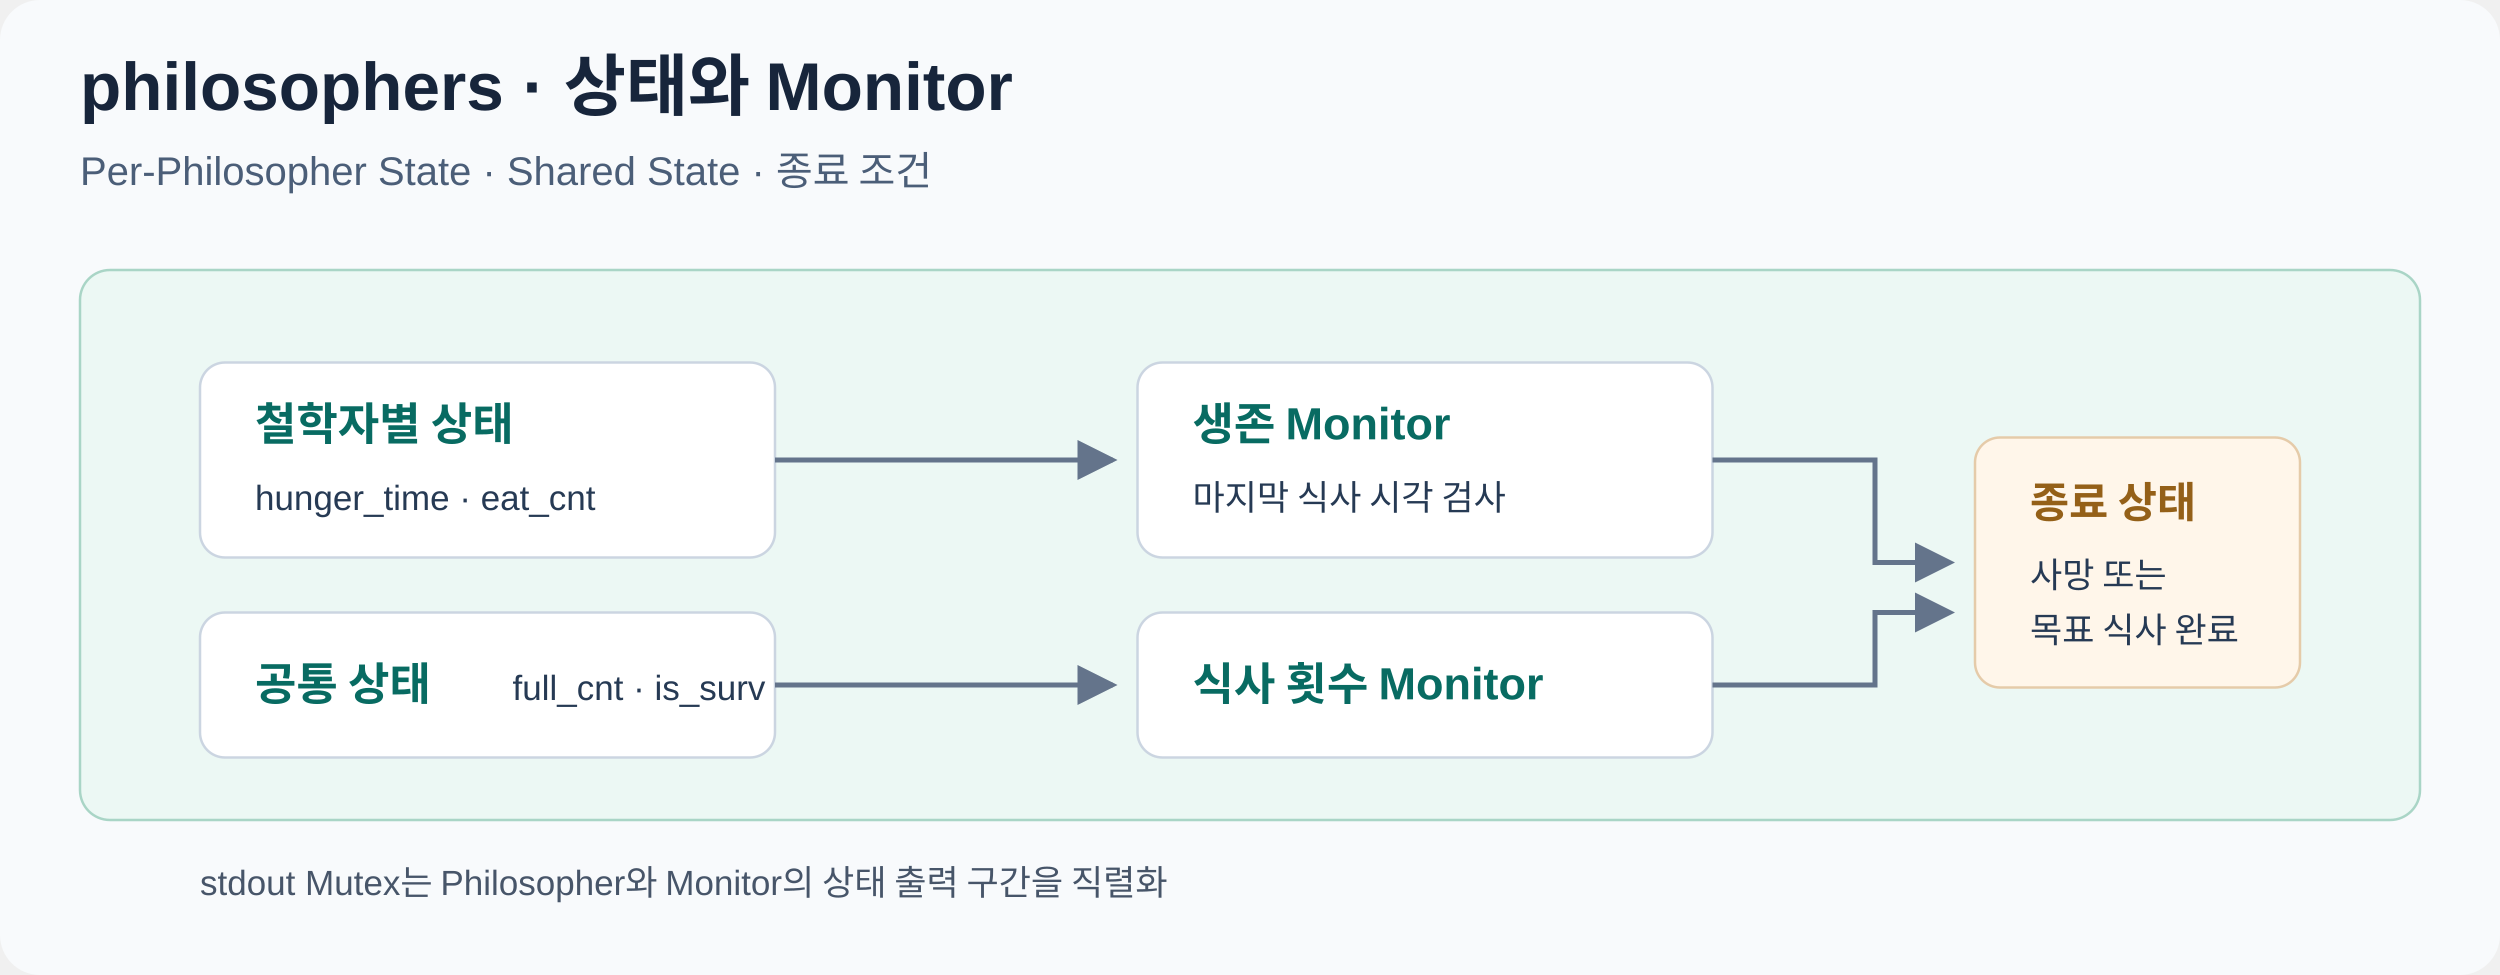
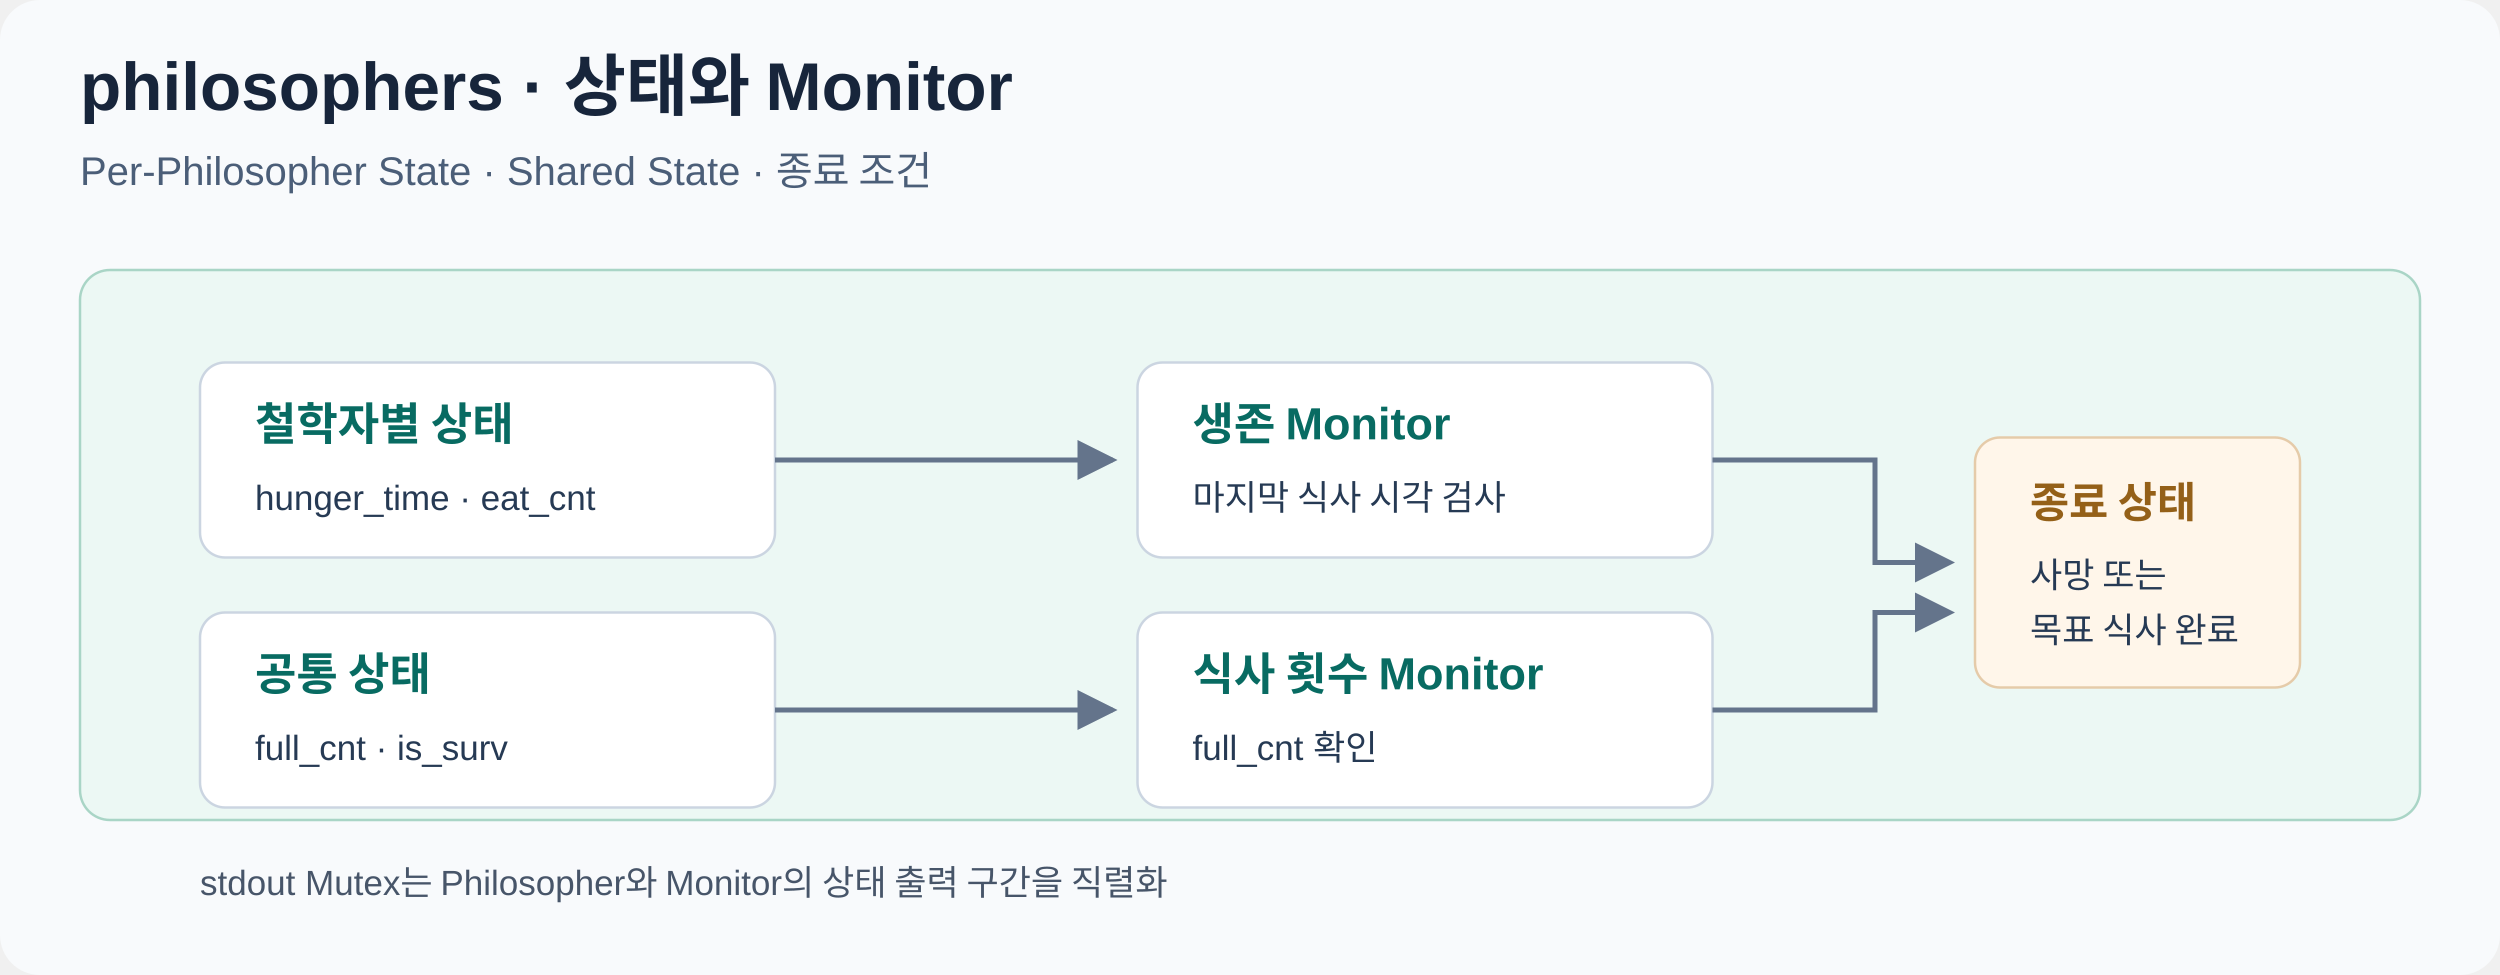
<svg xmlns="http://www.w3.org/2000/svg" width="1000" height="390" viewBox="0 0 1000 390" role="img" aria-labelledby="title desc">
  <defs>
    <marker id="arrow" markerWidth="8" markerHeight="8" refX="7" refY="4" orient="auto">
      <path d="M0 0 L8 4 L0 8Z" fill="#64748b" />
    </marker>
  </defs>
  <rect width="1000" height="390" rx="16" fill="#f8fafc" />
  <g font-family="Arial,'Noto Sans CJK KR','Malgun Gothic',sans-serif">
    <text x="32" y="44" font-size="27" font-weight="700" fill="#17253b">philosophers · 상태와 Monitor</text>
    <text x="32" y="74" font-size="16" fill="#4b5e78">Per-Philosopher State · Shared State · 종료 조건</text>
    <rect x="32" y="108" width="936" height="220" rx="12" fill="#ecf8f4" stroke="#a9d5c6" />
    <rect x="80" y="145" width="230" height="78" rx="10" fill="#fff" stroke="#cbd5e1" />
    <text x="102" y="176" font-size="18" font-weight="700" fill="#086b62">철학자별 상태</text>
    <text x="102" y="204" font-size="14" fill="#263a54">hunger_time · eat_cnt</text>
-     <rect x="80" y="245" width="230" height="58" rx="10" fill="#fff" stroke="#cbd5e1" />
-     <text x="102" y="280" font-size="18" font-weight="700" fill="#086b62">공통 상태</text>
-     <text x="205" y="280" font-size="14" fill="#263a54">full_cnt · is_surv</text>
+     <rect x="80" y="245" width="230" height="78" rx="10" fill="#fff" stroke="#cbd5e1" />
+     <text x="102" y="276" font-size="18" font-weight="700" fill="#086b62">공통 상태</text>
+     <text x="102" y="304" font-size="14" fill="#263a54">full_cnt · is_surv</text>
    <rect x="455" y="145" width="230" height="78" rx="10" fill="#fff" stroke="#cbd5e1" />
    <text x="477" y="176" font-size="18" font-weight="700" fill="#086b62">생존 Monitor</text>
    <text x="477" y="204" font-size="14" fill="#263a54">마지막 식사 시각 검사</text>
-     <rect x="455" y="245" width="230" height="58" rx="10" fill="#fff" stroke="#cbd5e1" />
-     <text x="477" y="280" font-size="18" font-weight="700" fill="#086b62">식사 횟수 Monitor</text>
+     <rect x="455" y="245" width="230" height="78" rx="10" fill="#fff" stroke="#cbd5e1" />
+     <text x="477" y="276" font-size="18" font-weight="700" fill="#086b62">식사 횟수 Monitor</text>
+     <text x="477" y="304" font-size="14" fill="#263a54">full_cnt 확인</text>
    <rect x="790" y="175" width="130" height="100" rx="10" fill="#fff6ea" stroke="#e5cba9" />
    <text x="812" y="207" font-size="17" font-weight="700" fill="#946018">종료 상태</text>
    <text x="812" y="235" font-size="14" fill="#263a54">사망 또는</text>
    <text x="812" y="257" font-size="14" fill="#263a54">목표 식사 완료</text>
    <path d="M310 184 H445" fill="none" stroke="#64748b" stroke-width="2" marker-end="url(#arrow)" />
-     <path d="M310 274 H445" fill="none" stroke="#64748b" stroke-width="2" marker-end="url(#arrow)" />
+     <path d="M310 284 H445" fill="none" stroke="#64748b" stroke-width="2" marker-end="url(#arrow)" />
    <path d="M685 184 H750 V225 H780" fill="none" stroke="#64748b" stroke-width="2" marker-end="url(#arrow)" />
-     <path d="M685 274 H750 V245 H780" fill="none" stroke="#64748b" stroke-width="2" marker-end="url(#arrow)" />
+     <path d="M685 284 H750 V245 H780" fill="none" stroke="#64748b" stroke-width="2" marker-end="url(#arrow)" />
    <text x="80" y="358" font-size="14" fill="#475569">stdout Mutex는 Philosopher와 Monitor의 상태 출력 구간을 직렬화</text>
  </g>
</svg>
